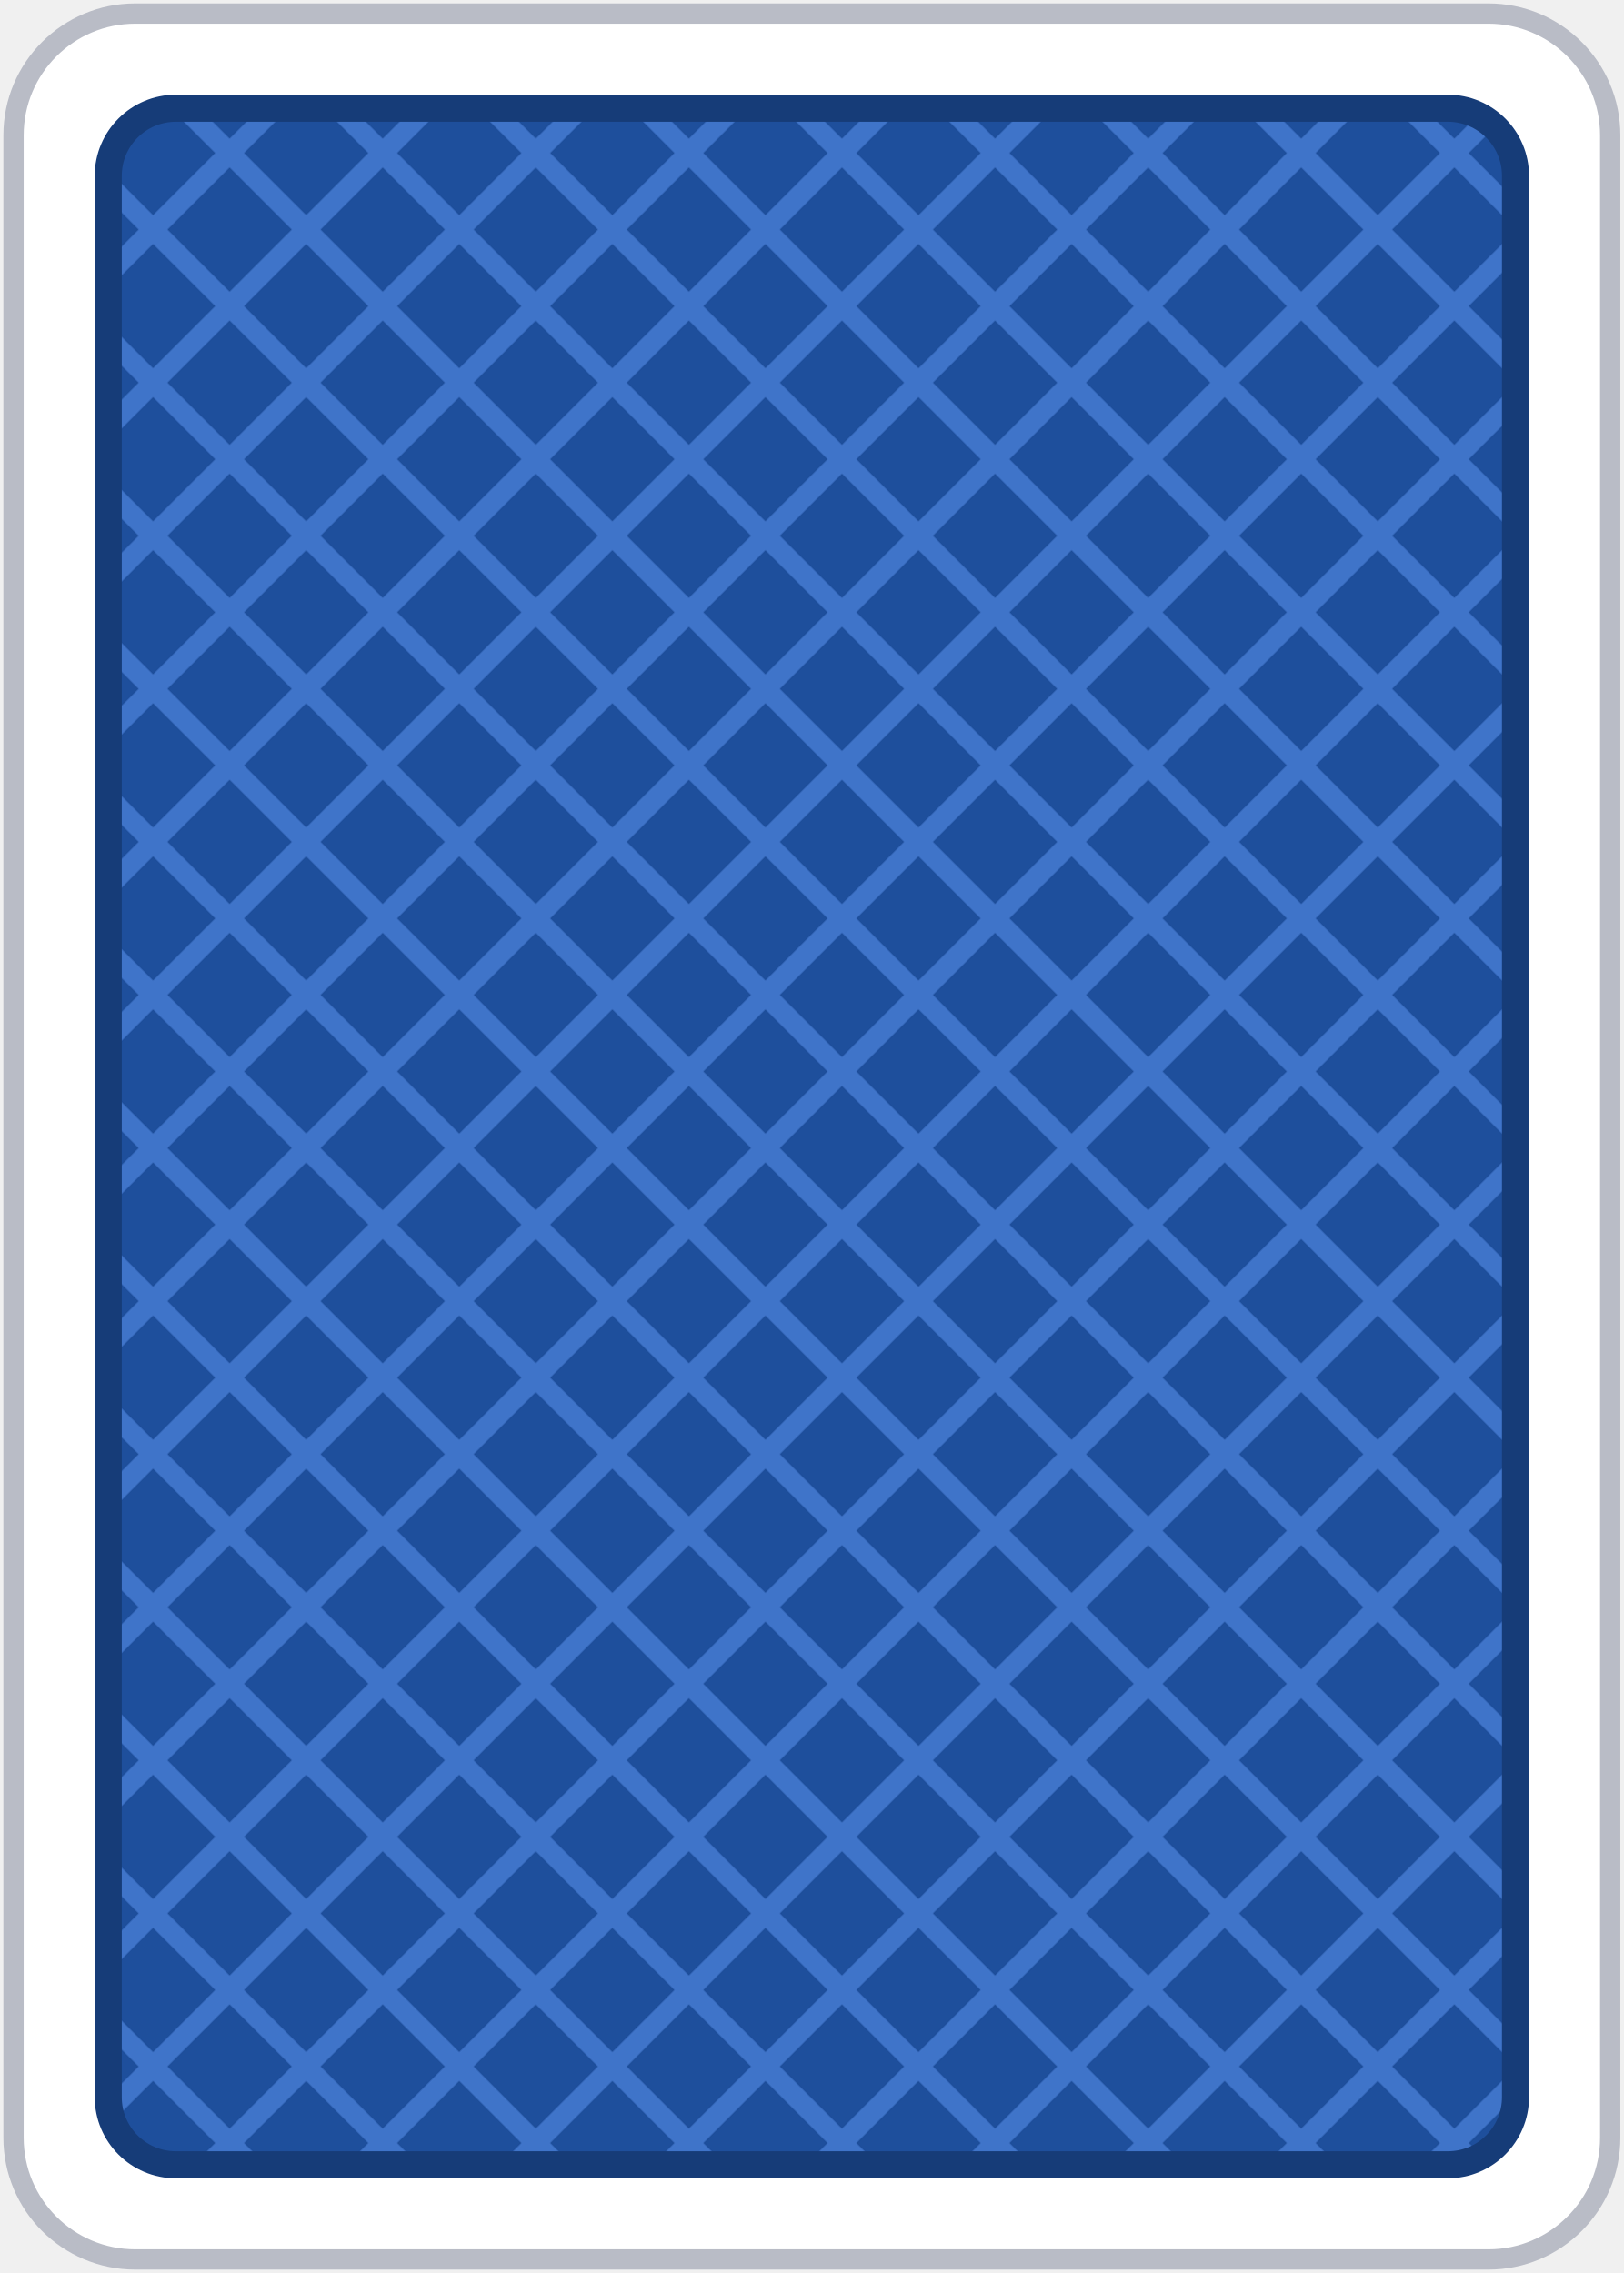
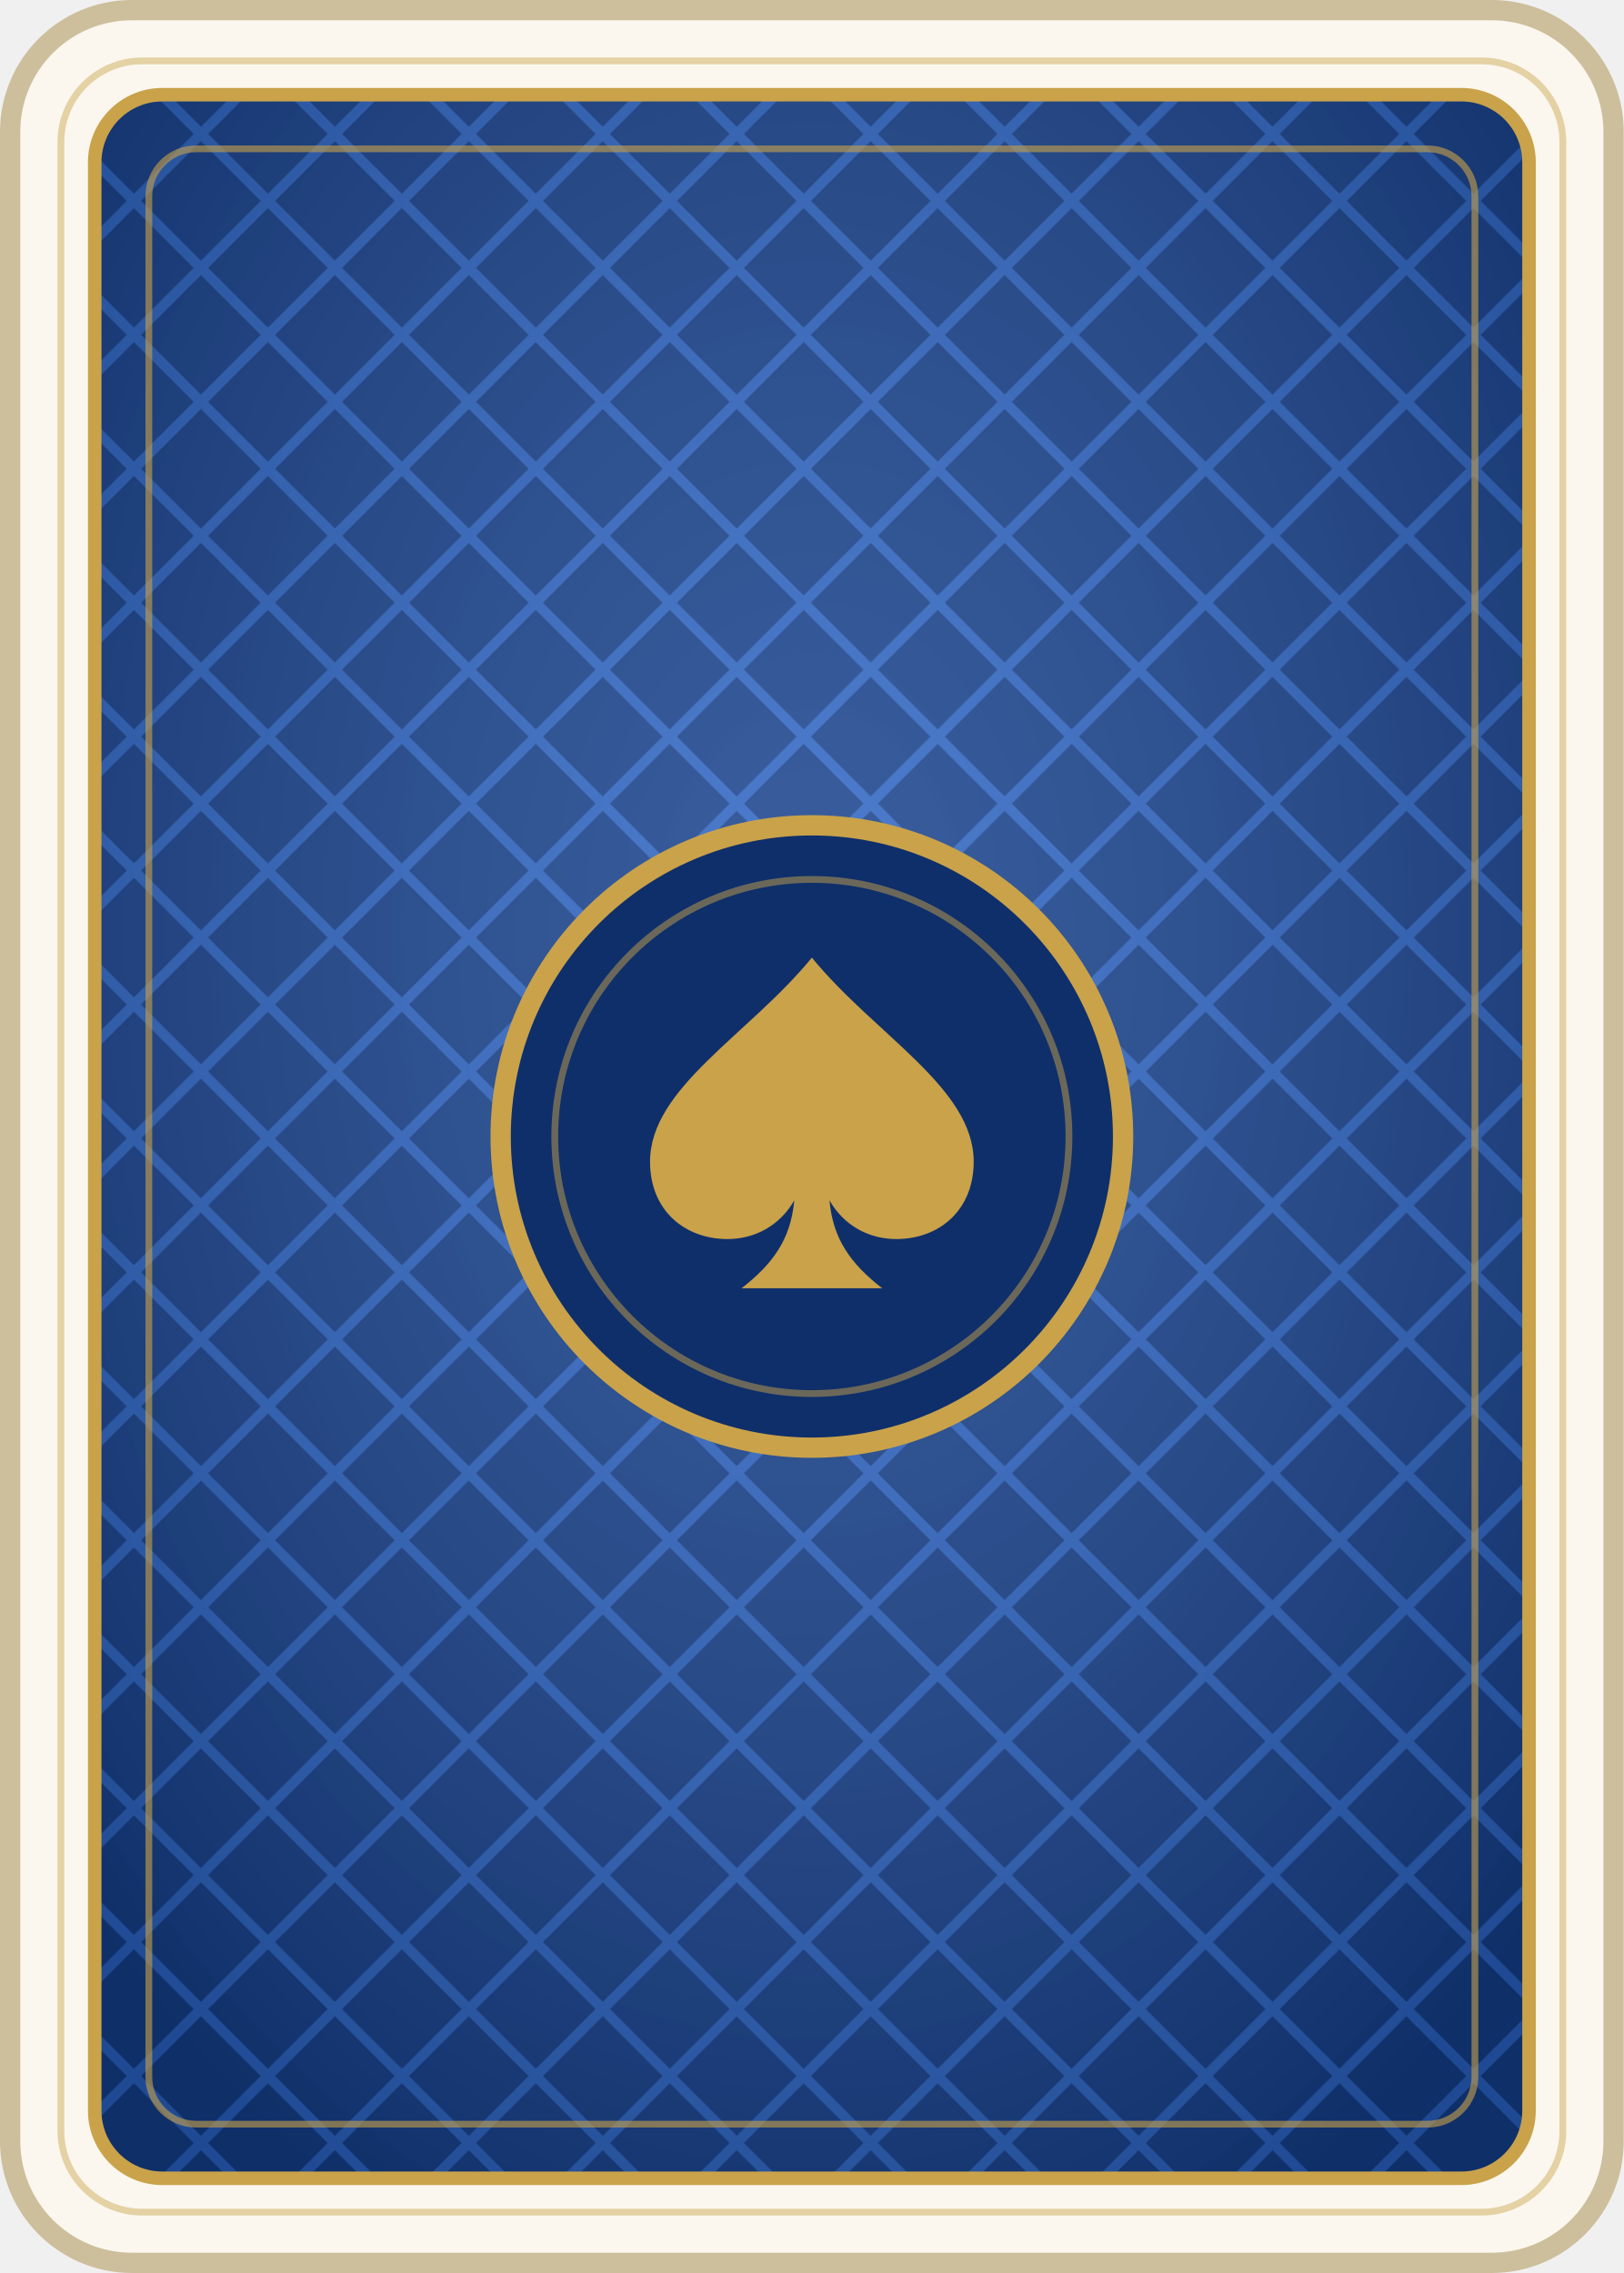
<svg xmlns="http://www.w3.org/2000/svg" viewBox="0 0 240 336" width="240" height="336">
  <defs>
-     <pattern id="lattice" width="16" height="16" patternUnits="userSpaceOnUse" patternTransform="rotate(45)">
-       <rect width="16" height="16" fill="#1e4f9c" />
-       <path d="M0 8 H16 M8 0 V16" stroke="#3f74c9" stroke-width="3" />
+     <pattern id="lattice" width="14" height="14" patternUnits="userSpaceOnUse" patternTransform="rotate(45)">
+       <rect width="14" height="14" fill="#143f8c" />
+       <path d="M0 7 H14 M7 0 V14" stroke="#2a63c4" stroke-width="1.5" />
    </pattern>
+     <radialGradient id="shine" cx="50%" cy="40%" r="70%">
+       <stop offset="0" stop-color="#ffffff" stop-opacity="0.16" />
+       <stop offset="1" stop-color="#000000" stop-opacity="0.25" />
+     </radialGradient>
  </defs>
-   <rect x="2" y="2" width="236" height="332" rx="18" fill="#ffffff" stroke="#b9bcc6" stroke-width="3" />
-   <rect x="16" y="16" width="208" height="304" rx="10" fill="url(#lattice)" />
-   <rect x="16" y="16" width="208" height="304" rx="10" fill="none" stroke="#163c78" stroke-width="4" />
+   <rect x="1.5" y="1.5" width="237" height="333" rx="18" fill="#fbf7ee" stroke="#cdbf9c" stroke-width="3" />
+   <rect x="9" y="9" width="222" height="318" rx="12" fill="none" stroke="#c9a24a" stroke-opacity="0.45" stroke-width="1" />
+   <rect x="14" y="14" width="212" height="308" rx="10" fill="url(#lattice)" />
+   <rect x="14" y="14" width="212" height="308" rx="10" fill="url(#shine)" />
+   <rect x="14" y="14" width="212" height="308" rx="10" fill="none" stroke="#c9a24a" stroke-width="2" />
+   <rect x="22" y="22" width="196" height="292" rx="7" fill="none" stroke="#c9a24a" stroke-opacity="0.6" stroke-width="1" />
+   <g id="medallion">
+     <circle cx="120" cy="168" r="46" fill="#0f2f6b" stroke="#c9a24a" stroke-width="3" />
+     <circle cx="120" cy="168" r="38" fill="none" stroke="#c9a24a" stroke-opacity="0.5" stroke-width="1" />
+     <g fill="#c9a24a" transform="translate(94 140) scale(0.52)">
+       <path d="M50 3 C68 25 96 40 96 61 C96 75 86 83 74 83 C66 83 59 79 55 72 C56 83 61 90 70 97 L30 97 C39 90 44 83 45 72 C41 79 34 83 26 83 C14 83 4 75 4 61 C4 40 32 25 50 3 Z" />
+     </g>
+   </g>
</svg>
